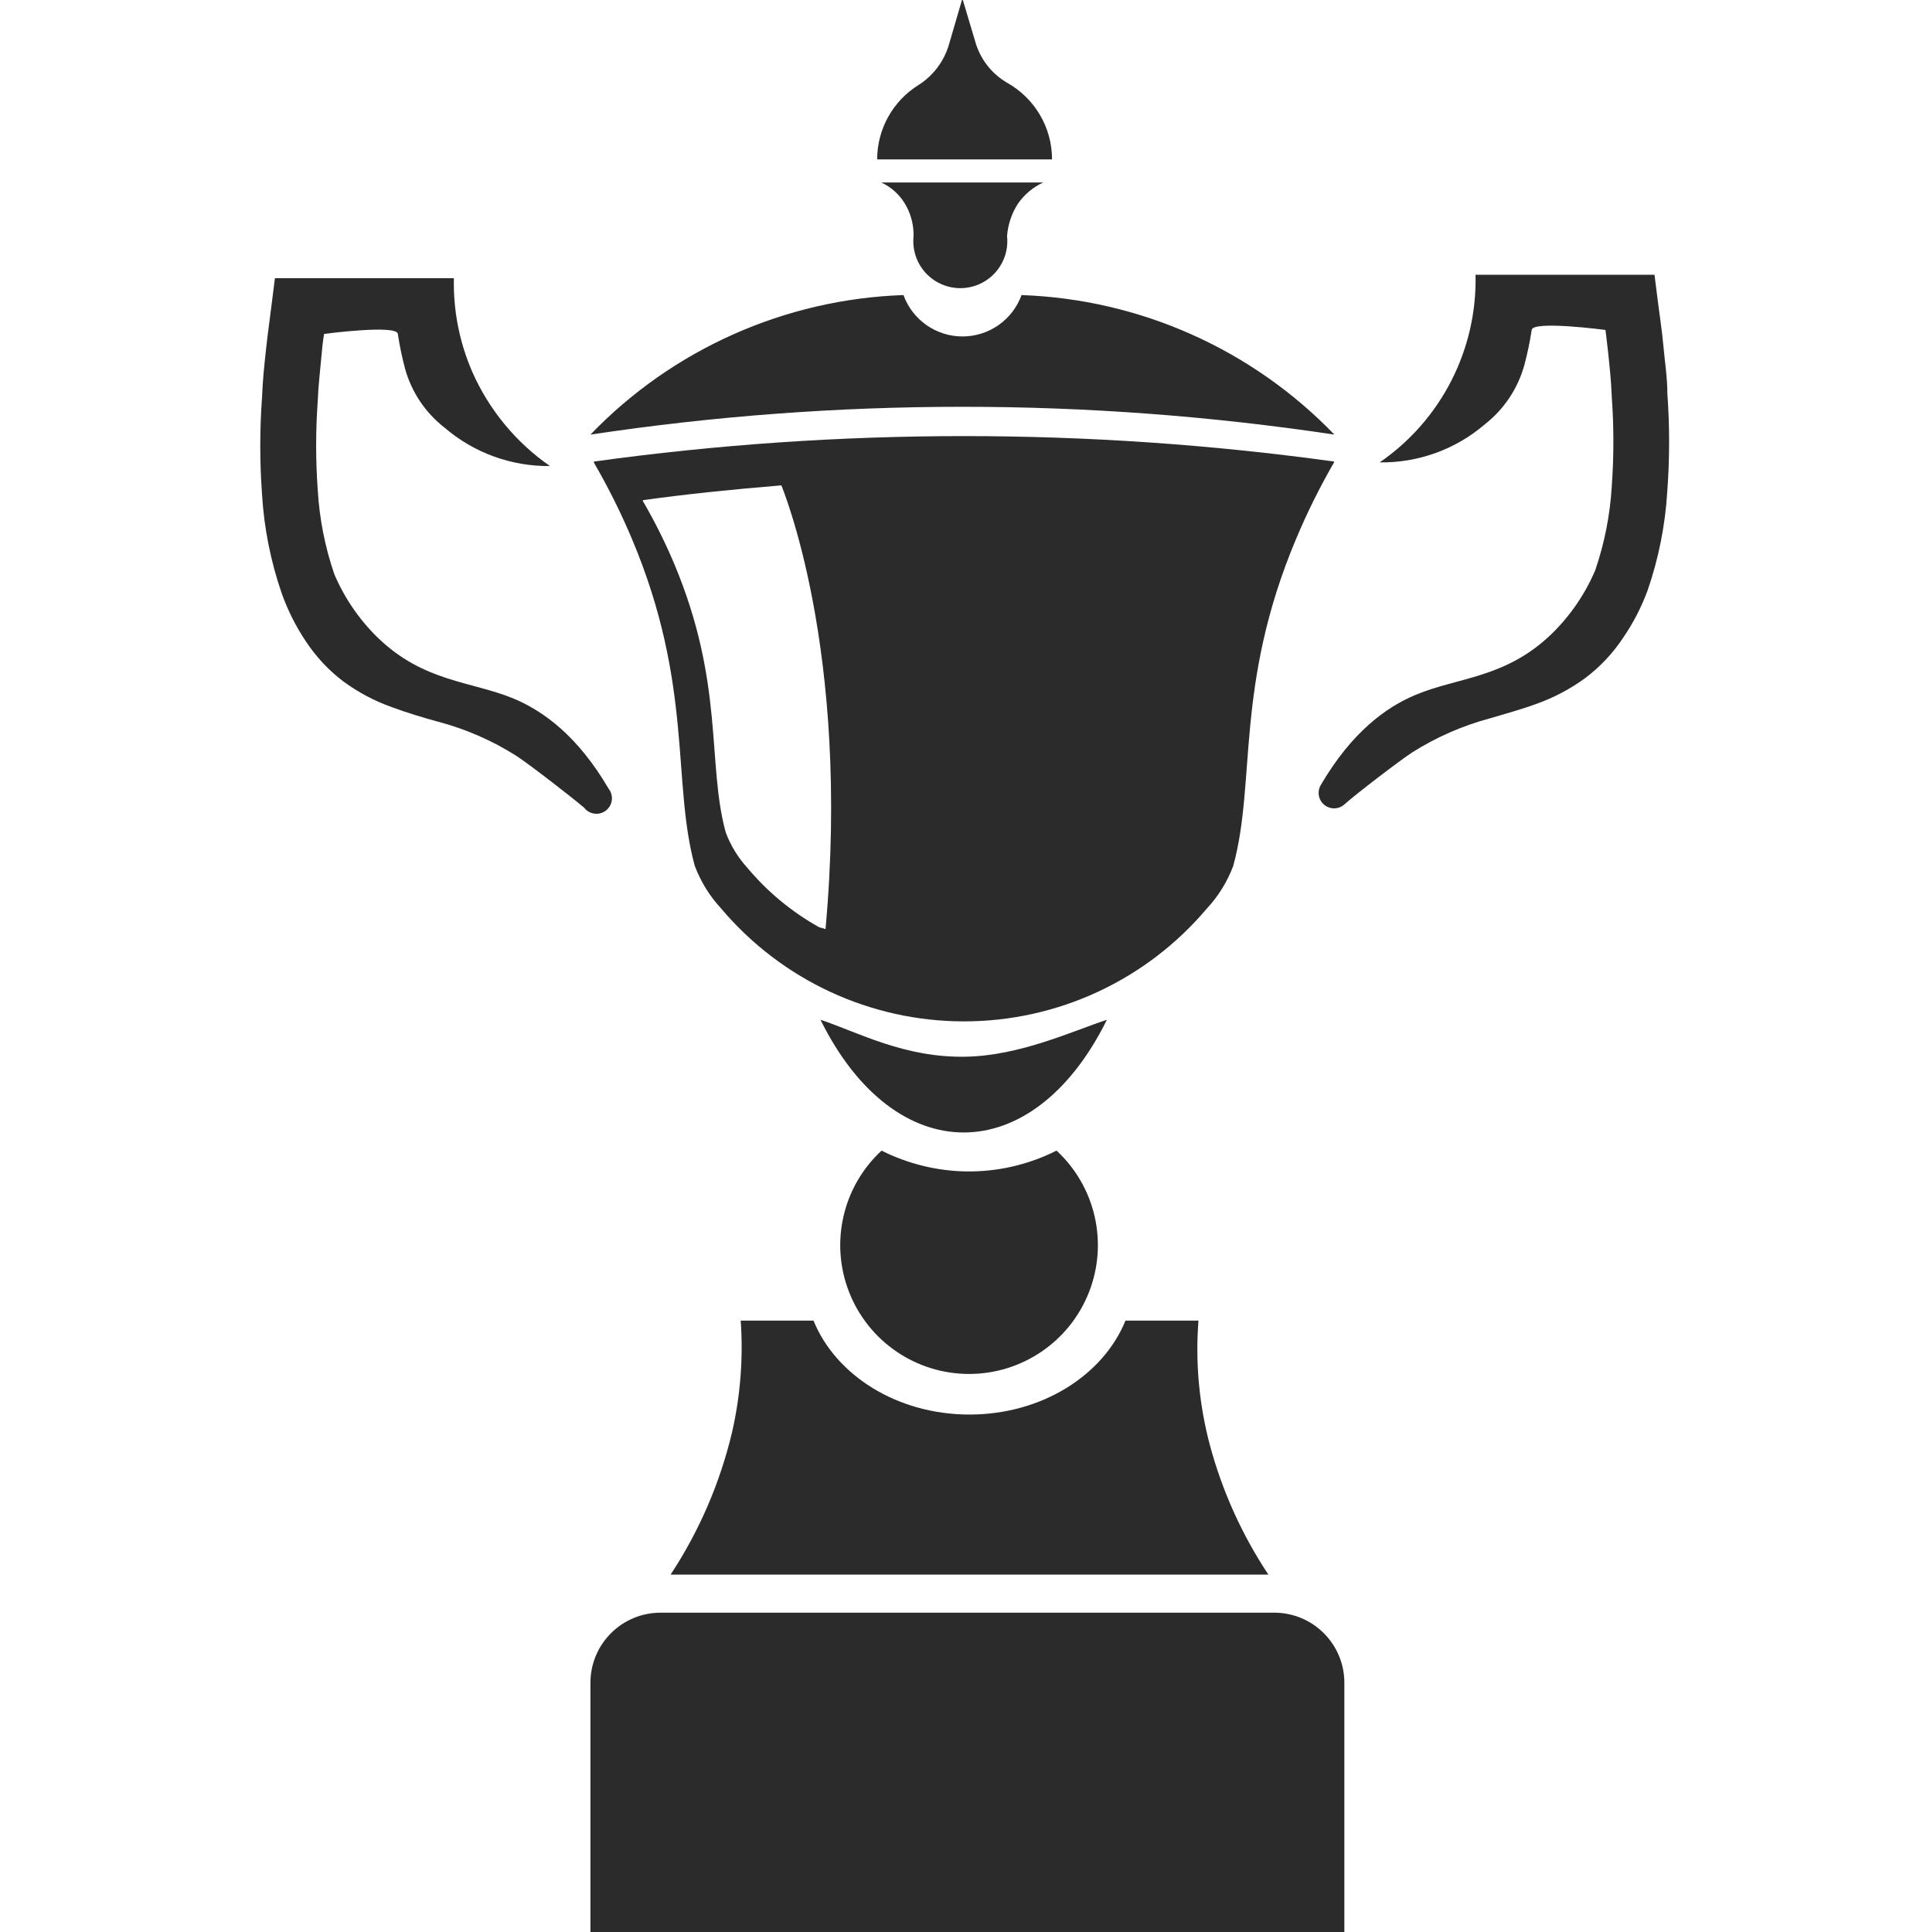
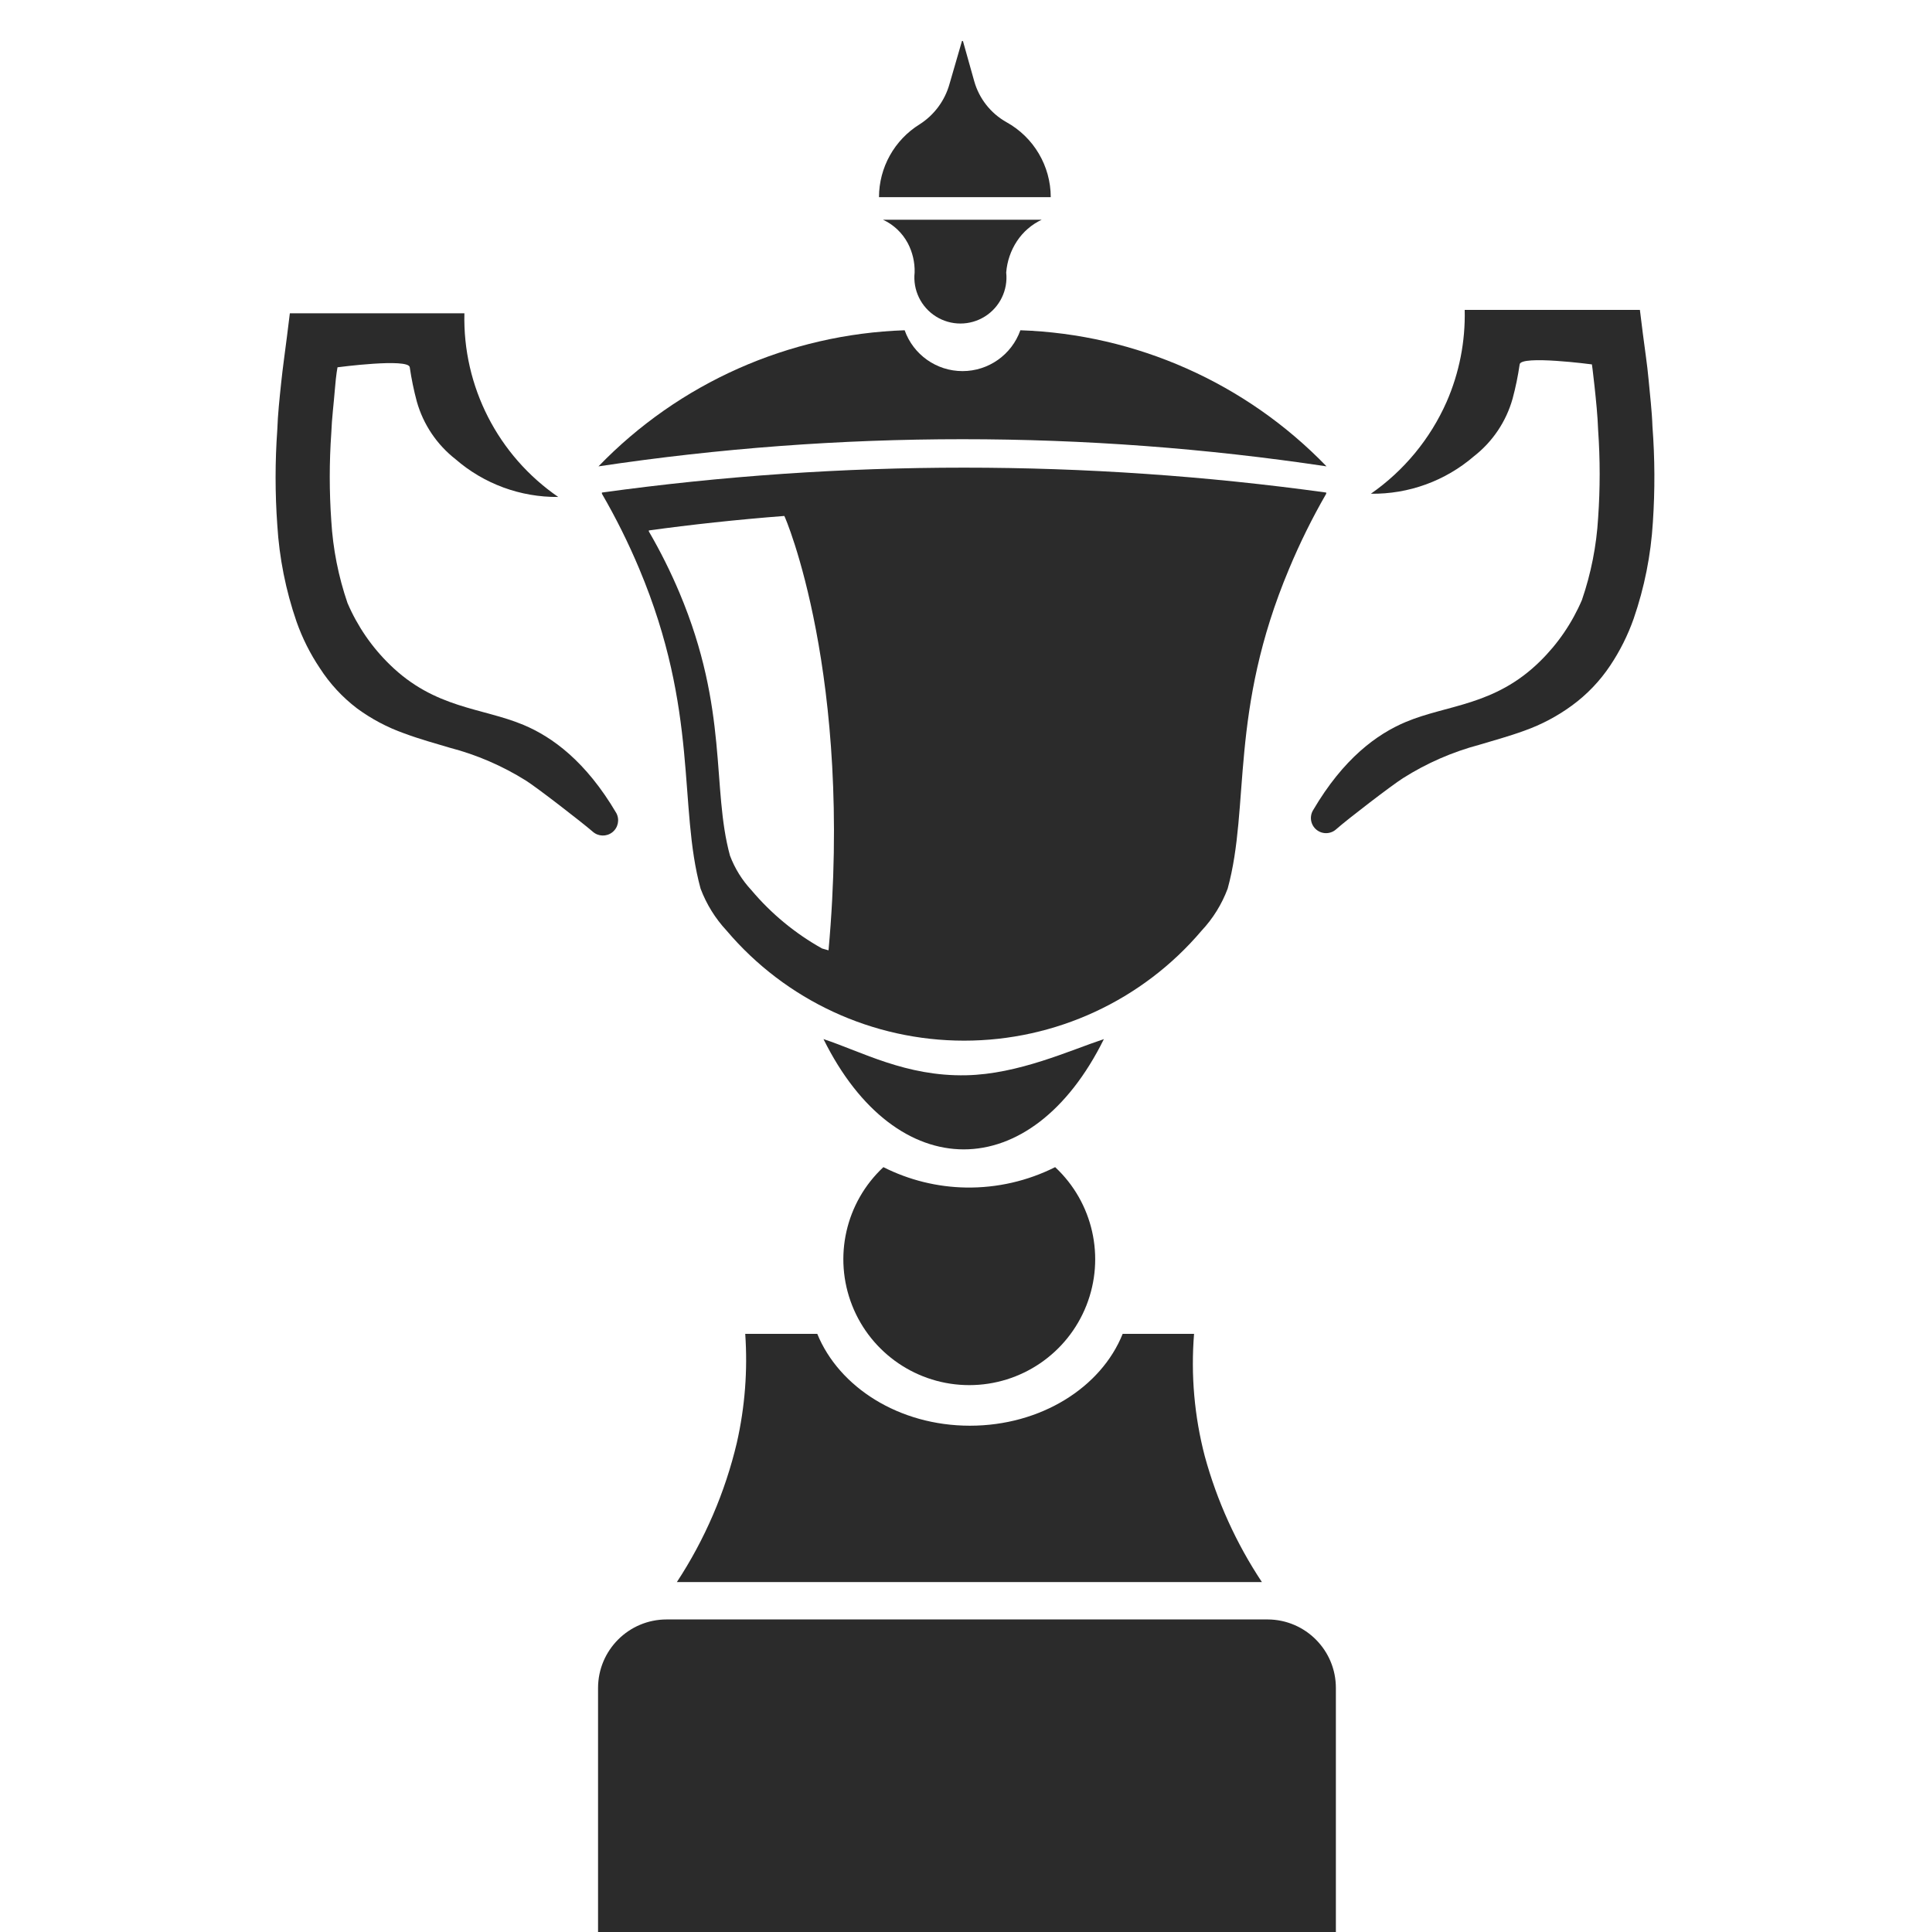
<svg xmlns="http://www.w3.org/2000/svg" id="Layer_2" data-name="Layer 2" viewBox="0 0 179.73 180">
  <defs>
    <style>.cls-1{fill:#2b2b2b;}</style>
  </defs>
-   <path class="cls-1" d="M118.71,150.25H61.54A6.53,6.53,0,0,0,55,156.78V180h70.23V156.78A6.53,6.53,0,0,0,118.71,150.25Z" />
-   <path class="cls-1" d="M89.65,40.6h0Z" />
-   <path class="cls-1" d="M124.27,43.08V43a251.86,251.86,0,0,0-68.94,0v.11a62.92,62.92,0,0,1,3.55,7.13c5.72,13.6,3.69,22.59,5.84,30.43a12.18,12.18,0,0,0,2.48,4,29.59,29.59,0,0,0,45.2,0,12,12,0,0,0,2.48-4c2.15-7.84.12-16.83,5.84-30.43A62.92,62.92,0,0,1,124.27,43.08ZM76.9,86.56l-.61-.18a23.91,23.91,0,0,1-6.69-5.55,10.08,10.08,0,0,1-2-3.29c-1.76-6.45-.1-13.83-4.79-25a51.17,51.17,0,0,0-2.92-5.85v-.09c4-.56,8.31-1,12.9-1.38C72.75,45.21,79.28,60.36,76.9,86.56Z" />
-   <path class="cls-1" d="M90,98.45c-5.74.12-10-2.25-13.57-3.44,6.92,14,19.76,14,26.68,0C99.85,96.09,95,98.35,90,98.45Z" />
-   <path class="cls-1" d="M124.3,40.49a42.57,42.57,0,0,0-29.14-13,5.85,5.85,0,0,1-11,0A42.52,42.52,0,0,0,55,40.49a233,233,0,0,1,69.29,0Z" />
-   <path class="cls-1" d="M56.7,73.49c-2.88-4.92-6.07-7.23-8.82-8.39-4-1.66-8.43-1.53-12.74-5.74a18.23,18.23,0,0,1-4-5.87,29.49,29.49,0,0,1-1.54-7.82,58,58,0,0,1,0-8.34c.05-1.41.23-2.82.35-4.22s.24-2,.24-2,6.78-.9,6.87,0a29.7,29.7,0,0,0,.68,3.27,10.53,10.53,0,0,0,3.68,5.47,14.81,14.81,0,0,0,9.81,3.57A21,21,0,0,1,44,34.66a20.71,20.71,0,0,1-1.72-8.74H25.61l-.28,2.22c-.18,1.47-.39,2.94-.55,4.41s-.32,3-.37,4.46a62.28,62.28,0,0,0,0,9.06,34.53,34.53,0,0,0,1.83,9.2,19.93,19.93,0,0,0,2.23,4.45A15,15,0,0,0,32,63.5a17.55,17.55,0,0,0,4.49,2.38c1.52.56,3,1,4.32,1.36a26,26,0,0,1,7.27,3.17c1.09.69,5.29,3.94,6.34,4.85l0,0A1.44,1.44,0,0,0,56.7,73.49Z" />
-   <path class="cls-1" d="M155.32,36.69c0-1.5-.24-3-.37-4.46s-.37-2.94-.55-4.42l-.28-2.21H137.45a20.64,20.64,0,0,1-8.93,17.48,14.73,14.73,0,0,0,9.81-3.56A10.57,10.57,0,0,0,142,34a29.63,29.63,0,0,0,.68-3.26c.09-.9,6.87,0,6.87,0s.09.59.24,2,.3,2.82.35,4.22a58.17,58.17,0,0,1,0,8.35,29.57,29.57,0,0,1-1.54,7.82,18.34,18.34,0,0,1-4,5.87c-4.31,4.21-8.79,4.08-12.74,5.74-2.75,1.15-5.94,3.47-8.82,8.39a1.44,1.44,0,0,0,2.2,1.81l0,0c1-.91,5.25-4.16,6.34-4.86a26.27,26.27,0,0,1,7.27-3.17c1.36-.41,2.8-.79,4.32-1.35a17.87,17.87,0,0,0,4.49-2.38,15.14,15.14,0,0,0,3.55-3.78A19.93,19.93,0,0,0,153.48,55a34.6,34.6,0,0,0,1.83-9.2A62.28,62.28,0,0,0,155.32,36.69Z" />
-   <path class="cls-1" d="M90,109.14a18.25,18.25,0,0,1-7.88-1.94,12,12,0,1,0,16.3,0A18.17,18.17,0,0,1,90,109.14Z" />
-   <path class="cls-1" d="M62.47,146.7h55.68a41.15,41.15,0,0,1-5.43-12,34.73,34.73,0,0,1-1.08-11.66h-6.8c-2.07,5.09-7.79,8.75-14.53,8.75s-12.46-3.66-14.53-8.75H69a35.54,35.54,0,0,1-.8,10.37A41.63,41.63,0,0,1,62.47,146.7Z" />
-   <path class="cls-1" d="M84.44,19.23A5.67,5.67,0,0,1,85.1,22a4.38,4.38,0,1,0,8.71,0,6.41,6.41,0,0,1,1-3,5.79,5.79,0,0,1,2.37-2H82.09A5.05,5.05,0,0,1,84.44,19.23Z" />
-   <path class="cls-1" d="M93.83,7.72a6.47,6.47,0,0,1-3-3.9L89.69,0h-.08L88.42,4.07a6.69,6.69,0,0,1-2.84,3.84,8.16,8.16,0,0,0-3.87,6.94H98A8.17,8.17,0,0,0,93.83,7.72Z" />
+   <path class="cls-1" d="M118.1,150.88h-56a6.39,6.39,0,0,0-6.39,6.39V180h68.73V157.27A6.38,6.38,0,0,0,118.1,150.88Z" />
+   <path class="cls-1" d="M89.66,43.56h0Z" />
+   <path class="cls-1" d="M123.54,46v-.11a246.43,246.43,0,0,0-67.47,0V46a60.67,60.67,0,0,1,3.48,7c5.59,13.32,3.61,22.11,5.71,29.79a11.9,11.9,0,0,0,2.43,3.92,29,29,0,0,0,44.24,0,11.73,11.73,0,0,0,2.43-3.92c2.11-7.68.12-16.47,5.72-29.79A61,61,0,0,1,123.54,46ZM77.18,88.54l-.6-.17A23.73,23.73,0,0,1,70,82.94a9.79,9.79,0,0,1-2-3.22c-1.73-6.31-.1-13.54-4.7-24.48a49.92,49.92,0,0,0-2.86-5.73v-.09c3.92-.54,8.13-1,12.62-1.35C73.11,48.08,79.5,62.9,77.18,88.54Z" />
+   <path class="cls-1" d="M90,100.18c-5.62.12-9.74-2.2-13.29-3.37,6.78,13.7,19.35,13.7,26.12,0C99.64,97.87,94.86,100.08,90,100.18Z" />
+   <path class="cls-1" d="M123.57,43.45A41.6,41.6,0,0,0,95.05,30.77a5.72,5.72,0,0,1-10.78,0A41.6,41.6,0,0,0,55.75,43.45a228.52,228.52,0,0,1,67.82,0Z" />
+   <path class="cls-1" d="M57.41,75.75c-2.83-4.81-5.95-7.08-8.64-8.21-3.86-1.62-8.25-1.5-12.46-5.62a17.73,17.73,0,0,1-3.94-5.74,28.84,28.84,0,0,1-1.51-7.66,58.62,58.62,0,0,1,0-8.17c.05-1.37.23-2.75.34-4.13s.24-2,.24-2,6.63-.88,6.73,0a27.68,27.68,0,0,0,.66,3.2,10.4,10.4,0,0,0,3.6,5.36A14.37,14.37,0,0,0,52,46.3a20.17,20.17,0,0,1-8.74-17.11H27l-.27,2.17c-.18,1.44-.39,2.88-.54,4.32s-.31,2.9-.36,4.37a62.39,62.39,0,0,0,0,8.86,33.89,33.89,0,0,0,1.79,9,19.26,19.26,0,0,0,2.18,4.35A14.71,14.71,0,0,0,33.26,66a17,17,0,0,0,4.4,2.33c1.48.55,2.89.93,4.22,1.33A25.54,25.54,0,0,1,49,72.73c1.07.68,5.19,3.87,6.21,4.75l0,0A1.42,1.42,0,0,0,57.41,75.75Z" />
+   <path class="cls-1" d="M153.93,39.73c-.05-1.47-.23-2.91-.36-4.36s-.36-2.88-.54-4.33l-.27-2.17H136.44a20.2,20.2,0,0,1-1.68,8.56A20.57,20.57,0,0,1,127.7,46a14.4,14.4,0,0,0,9.6-3.49,10.35,10.35,0,0,0,3.6-5.36,27.26,27.26,0,0,0,.66-3.2c.1-.88,6.73,0,6.73,0s.09.59.24,2,.29,2.75.34,4.13a58.48,58.48,0,0,1,0,8.16,28.76,28.76,0,0,1-1.51,7.66,17.81,17.81,0,0,1-3.93,5.74c-4.22,4.13-8.61,4-12.47,5.62-2.69,1.13-5.81,3.4-8.64,8.22a1.41,1.41,0,0,0,2.16,1.77l0,0c1-.89,5.14-4.07,6.21-4.75a25.56,25.56,0,0,1,7.11-3.11c1.33-.4,2.74-.78,4.22-1.32a17.3,17.3,0,0,0,4.4-2.33A14.71,14.71,0,0,0,150,62a19.54,19.54,0,0,0,2.18-4.36,33.82,33.82,0,0,0,1.79-9A62.53,62.53,0,0,0,153.93,39.73Z" />
+   <path class="cls-1" d="M90,110.64a17.7,17.7,0,0,1-7.71-1.9,11.73,11.73,0,1,0,16,0A17.88,17.88,0,0,1,90,110.64Z" />
+   <path class="cls-1" d="M63.05,147.4h54.5a40.52,40.52,0,0,1-5.32-11.72,34.19,34.19,0,0,1-1-11.41h-6.65c-2,5-7.63,8.56-14.23,8.56s-12.19-3.58-14.22-8.56H69.42a34.93,34.93,0,0,1-.78,10.14A40.75,40.75,0,0,1,63.05,147.4Z" />
+   <path class="cls-1" d="M84.56,22.65a5.56,5.56,0,0,1,.64,2.74,4.29,4.29,0,1,0,8.53,0,6.2,6.2,0,0,1,1-2.92,5.63,5.63,0,0,1,2.31-2H82.25A5,5,0,0,1,84.56,22.65Z" />
+   <path class="cls-1" d="M93.75,11.38a6.35,6.35,0,0,1-3-3.82L89.7,3.82h-.09l-1.16,4a6.55,6.55,0,0,1-2.78,3.76,8,8,0,0,0-3.79,6.79h16A8,8,0,0,0,93.75,11.38Z" />
</svg>
